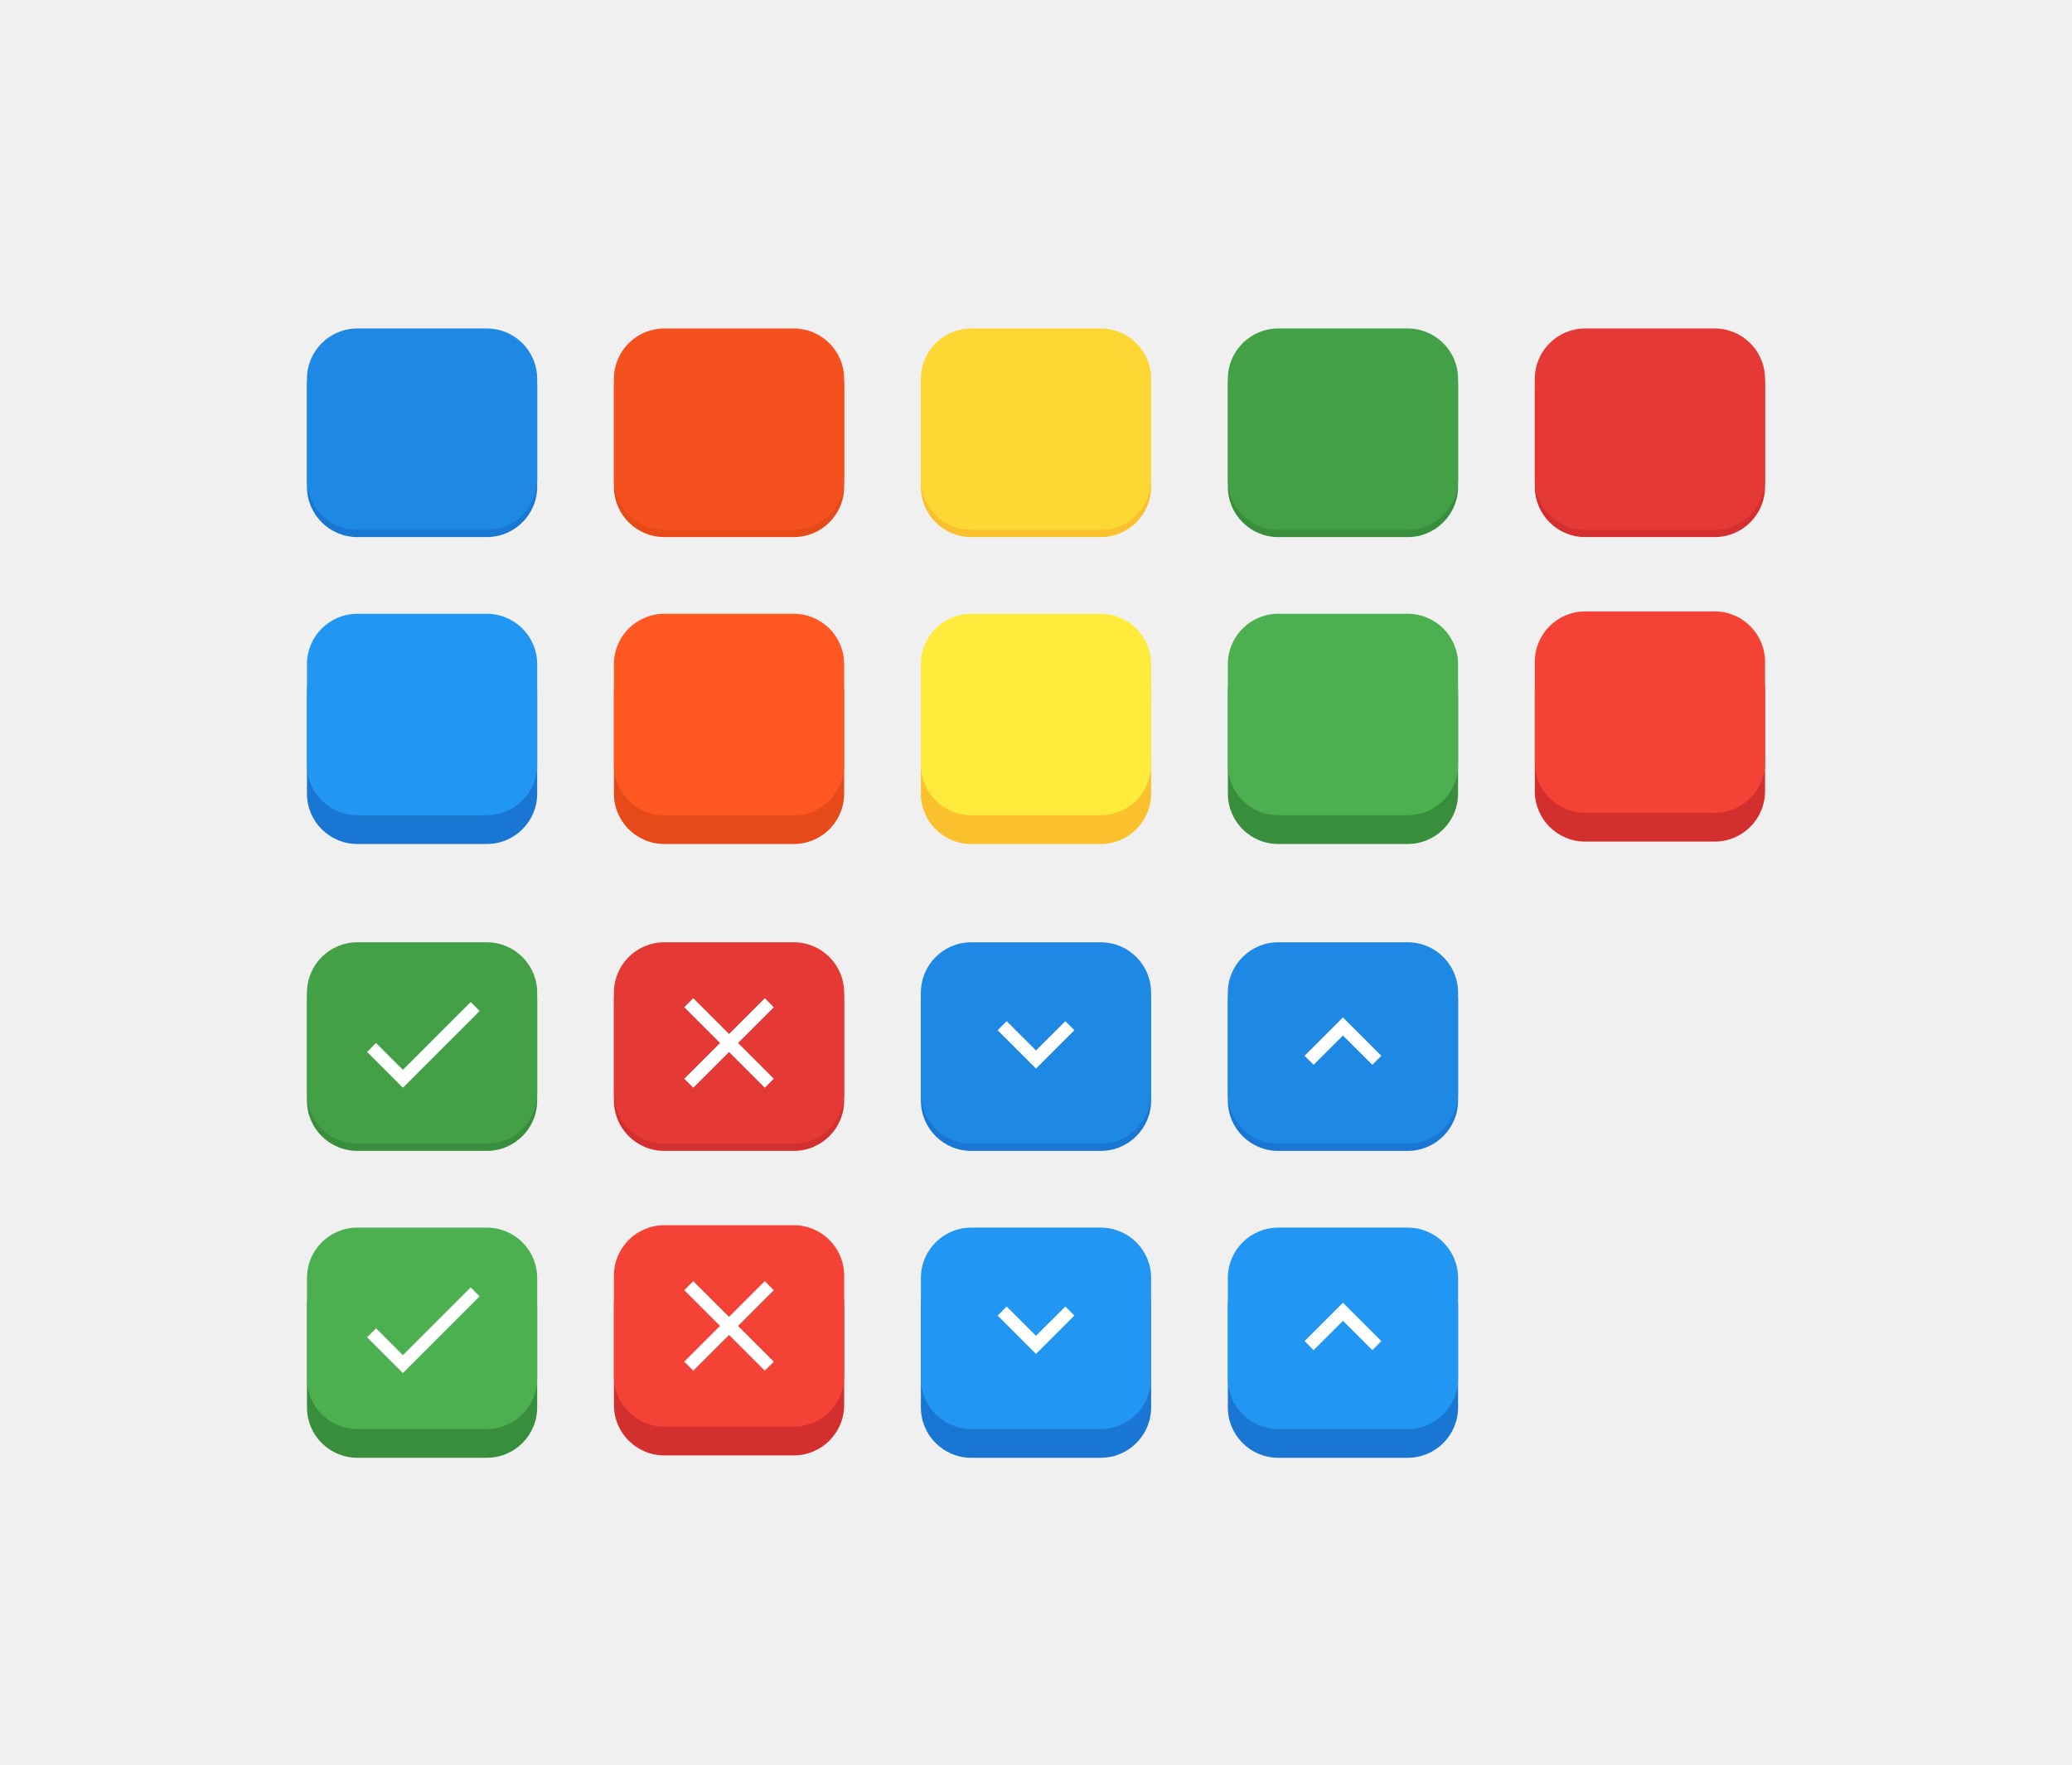
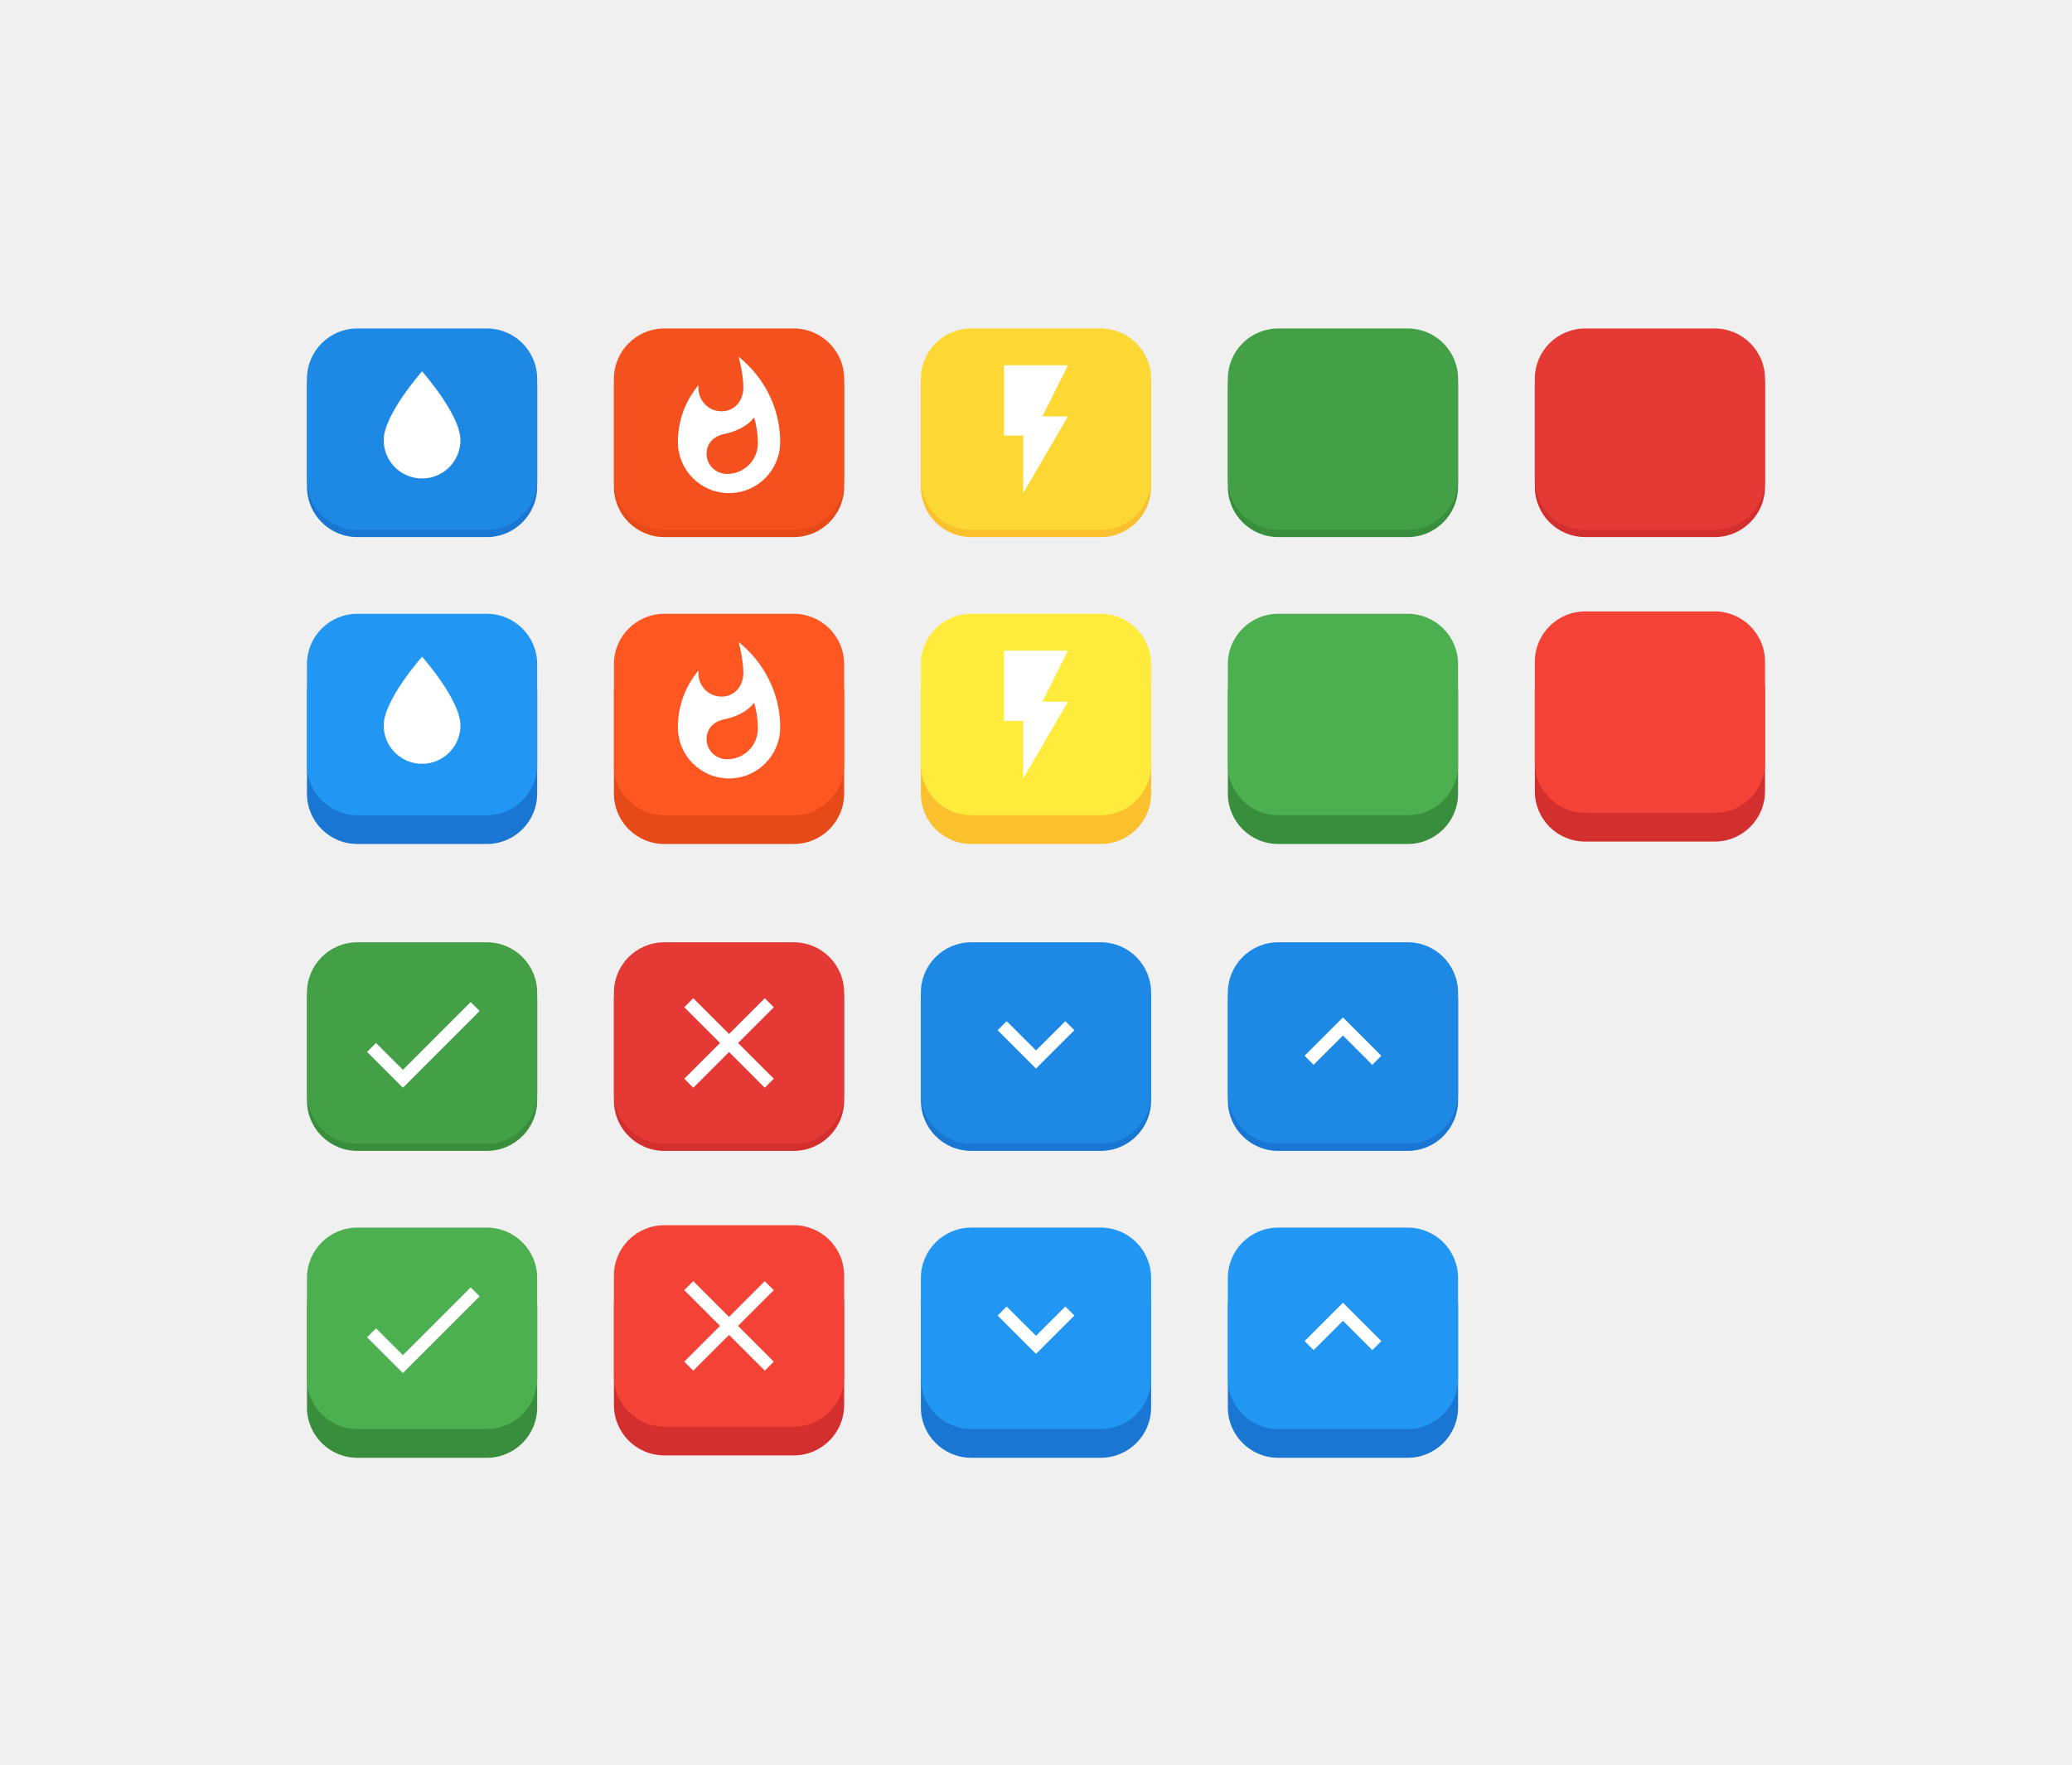
<svg xmlns="http://www.w3.org/2000/svg" width="864" height="736" viewBox="0 0 864 736" version="1.1" id="svg8">
  <defs id="defs2" />
  <g id="layer1" transform="translate(-551.1333,-1112.5)">
-     <g id="g4913" transform="translate(640,-255.9999)">
-       <rect ry="21" y="1636.5" x="39.133" height="84" width="96" id="rect4519" style="opacity:1;fill:#1976d2;fill-opacity:1;stroke:none;stroke-width:7.156;stroke-miterlimit:4;stroke-dasharray:none;stroke-opacity:1" />
-       <rect style="opacity:1;fill:#2196f3;fill-opacity:1;stroke:none;stroke-width:7.156;stroke-miterlimit:4;stroke-dasharray:none;stroke-opacity:1" id="rect4521" width="96" height="84" x="39.133" y="1624.5" ry="21" />
-       <rect ry="0" y="1624.5" x="39.133" height="96" width="96" id="rect4523" style="opacity:1;fill:#1e88e5;fill-opacity:0;stroke:none;stroke-width:7.65;stroke-miterlimit:4;stroke-dasharray:none;stroke-opacity:1" />
-     </g>
-     <g id="g4908" transform="translate(640,-255.9999)">
-       <rect style="opacity:1;fill:#e64a19;fill-opacity:1;stroke:none;stroke-width:7.156;stroke-miterlimit:4;stroke-dasharray:none;stroke-opacity:1" id="rect4525" width="96" height="84" x="167.133" y="1636.5" ry="21" />
-       <rect ry="21" y="1624.5" x="167.133" height="84" width="96" id="rect4527" style="opacity:1;fill:#ff5722;fill-opacity:1;stroke:none;stroke-width:7.156;stroke-miterlimit:4;stroke-dasharray:none;stroke-opacity:1" />
-       <rect style="opacity:1;fill:#1e88e5;fill-opacity:0;stroke:none;stroke-width:7.65;stroke-miterlimit:4;stroke-dasharray:none;stroke-opacity:1" id="rect4529" width="96" height="96" x="167.133" y="1624.5" ry="0" />
-     </g>
-     <g id="g4918" transform="translate(640,-255.9999)">
-       <rect ry="21" y="1636.5" x="295.133" height="84" width="96" id="rect4531" style="opacity:1;fill:#fbc02d;fill-opacity:1;stroke:none;stroke-width:7.156;stroke-miterlimit:4;stroke-dasharray:none;stroke-opacity:1" />
-       <rect style="opacity:1;fill:#ffeb3b;fill-opacity:1;stroke:none;stroke-width:7.156;stroke-miterlimit:4;stroke-dasharray:none;stroke-opacity:1" id="rect4533" width="96" height="84" x="295.133" y="1624.5" ry="21" />
-       <rect ry="0" y="1624.5" x="295.133" height="96" width="96" id="rect4535" style="opacity:1;fill:#1e88e5;fill-opacity:0;stroke:none;stroke-width:7.65;stroke-miterlimit:4;stroke-dasharray:none;stroke-opacity:1" />
-     </g>
    <g id="g4923" transform="translate(640,-255.9999)">
      <rect style="opacity:1;fill:#388e3c;fill-opacity:1;stroke:none;stroke-width:7.156;stroke-miterlimit:4;stroke-dasharray:none;stroke-opacity:1" id="rect4537" width="96" height="84" x="423.133" y="1636.5" ry="21" />
      <rect ry="21" y="1624.5" x="423.133" height="84" width="96" id="rect4539" style="opacity:1;fill:#4caf50;fill-opacity:1;stroke:none;stroke-width:7.156;stroke-miterlimit:4;stroke-dasharray:none;stroke-opacity:1" />
      <rect style="opacity:1;fill:#1e88e5;fill-opacity:0;stroke:none;stroke-width:7.65;stroke-miterlimit:4;stroke-dasharray:none;stroke-opacity:1" id="rect4541" width="96" height="96" x="423.133" y="1624.5" ry="0" />
    </g>
    <g id="g4928" transform="translate(640,-255.9999)">
      <rect ry="21" y="1635.5" x="551.133" height="84" width="96" id="rect4543" style="opacity:1;fill:#d32f2f;fill-opacity:1;stroke:none;stroke-width:7.156;stroke-miterlimit:4;stroke-dasharray:none;stroke-opacity:1" />
      <rect style="opacity:1;fill:#f44336;fill-opacity:1;stroke:none;stroke-width:7.156;stroke-miterlimit:4;stroke-dasharray:none;stroke-opacity:1" id="rect4545" width="96" height="84" x="551.133" y="1623.5" ry="21" />
      <rect ry="0" y="1623.5" x="551.133" height="96" width="96" id="rect4547" style="opacity:1;fill:#1e88e5;fill-opacity:0;stroke:none;stroke-width:7.65;stroke-miterlimit:4;stroke-dasharray:none;stroke-opacity:1" />
-     </g>
-     <g id="g4888" transform="translate(640,-127.9999)">
-       <rect style="opacity:1;fill:#1976d2;fill-opacity:1;stroke:none;stroke-width:7.156;stroke-miterlimit:4;stroke-dasharray:none;stroke-opacity:1" id="rect4638-3" width="96" height="84" x="39.133" y="1380.5" ry="21" />
-       <rect ry="21" y="1377.5" x="39.133" height="84" width="96" id="rect4640-6" style="opacity:1;fill:#1e88e5;fill-opacity:1;stroke:none;stroke-width:7.156;stroke-miterlimit:4;stroke-dasharray:none;stroke-opacity:1" />
-       <rect style="opacity:1;fill:#1e88e5;fill-opacity:0;stroke:none;stroke-width:7.65;stroke-miterlimit:4;stroke-dasharray:none;stroke-opacity:1" id="rect4642-7" width="96" height="96" x="39.133" y="1368.5" ry="0" />
-     </g>
-     <g id="g4883" transform="translate(640,-127.9999)">
-       <rect ry="21" y="1380.5" x="167.133" height="84" width="96" id="rect4646-5" style="opacity:1;fill:#e64a19;fill-opacity:1;stroke:none;stroke-width:7.156;stroke-miterlimit:4;stroke-dasharray:none;stroke-opacity:1" />
-       <rect style="opacity:1;fill:#f4511e;fill-opacity:1;stroke:none;stroke-width:7.156;stroke-miterlimit:4;stroke-dasharray:none;stroke-opacity:1" id="rect4648-3" width="96" height="84" x="167.133" y="1377.5" ry="21" />
-       <rect ry="0" y="1368.5" x="167.133" height="96" width="96" id="rect4650-5" style="opacity:1;fill:#1e88e5;fill-opacity:0;stroke:none;stroke-width:7.65;stroke-miterlimit:4;stroke-dasharray:none;stroke-opacity:1" />
-     </g>
-     <g id="g4878" transform="translate(640,-127.9999)">
-       <rect style="opacity:1;fill:#fbc02d;fill-opacity:1;stroke:none;stroke-width:7.156;stroke-miterlimit:4;stroke-dasharray:none;stroke-opacity:1" id="rect4654-6" width="96" height="84" x="295.133" y="1380.5" ry="21" />
-       <rect ry="21" y="1377.5" x="295.133" height="84" width="96" id="rect4656-2" style="opacity:1;fill:#fdd835;fill-opacity:1;stroke:none;stroke-width:7.156;stroke-miterlimit:4;stroke-dasharray:none;stroke-opacity:1" />
-       <rect style="opacity:1;fill:#1e88e5;fill-opacity:0;stroke:none;stroke-width:7.65;stroke-miterlimit:4;stroke-dasharray:none;stroke-opacity:1" id="rect4658-9" width="96" height="96" x="295.133" y="1368.5" ry="0" />
    </g>
    <g id="g4873" transform="translate(640,-127.9999)">
      <rect ry="21" y="1380.5" x="423.133" height="84" width="96" id="rect4662-1" style="opacity:1;fill:#388e3c;fill-opacity:1;stroke:none;stroke-width:7.156;stroke-miterlimit:4;stroke-dasharray:none;stroke-opacity:1" />
      <rect style="opacity:1;fill:#43a047;fill-opacity:1;stroke:none;stroke-width:7.156;stroke-miterlimit:4;stroke-dasharray:none;stroke-opacity:1" id="rect4664-2" width="96" height="84" x="423.133" y="1377.5" ry="21" />
      <rect ry="0" y="1368.5" x="423.133" height="96" width="96" id="rect4666-7" style="opacity:1;fill:#1e88e5;fill-opacity:0;stroke:none;stroke-width:7.65;stroke-miterlimit:4;stroke-dasharray:none;stroke-opacity:1" />
    </g>
    <g id="g4868" transform="translate(640,-127.9999)">
      <rect style="opacity:1;fill:#d32f2f;fill-opacity:1;stroke:none;stroke-width:7.156;stroke-miterlimit:4;stroke-dasharray:none;stroke-opacity:1" id="rect4670-0" width="96" height="84" x="551.133" y="1380.5" ry="21" />
      <rect ry="21" y="1377.5" x="551.133" height="84" width="96" id="rect4672-9" style="opacity:1;fill:#e53935;fill-opacity:1;stroke:none;stroke-width:7.156;stroke-miterlimit:4;stroke-dasharray:none;stroke-opacity:1" />
      <rect style="opacity:1;fill:#1e88e5;fill-opacity:0;stroke:none;stroke-width:7.65;stroke-miterlimit:4;stroke-dasharray:none;stroke-opacity:1" id="rect4674-3" width="96" height="96" x="551.133" y="1368.5" ry="0" />
    </g>
    <g id="g5243">
      <g transform="translate(256)" id="g5064">
        <rect style="opacity:1;fill:#388e3c;fill-opacity:1;stroke:none;stroke-width:7.156;stroke-miterlimit:4;stroke-dasharray:none;stroke-opacity:1" id="rect5058" width="96" height="84" x="423.133" y="1636.5" ry="21" />
        <rect ry="21" y="1624.5" x="423.133" height="84" width="96" id="rect5060" style="opacity:1;fill:#4caf50;fill-opacity:1;stroke:none;stroke-width:7.156;stroke-miterlimit:4;stroke-dasharray:none;stroke-opacity:1" />
        <rect style="opacity:1;fill:#1e88e5;fill-opacity:0;stroke:none;stroke-width:7.65;stroke-miterlimit:4;stroke-dasharray:none;stroke-opacity:1" id="rect5062" width="96" height="96" x="423.133" y="1624.5" ry="0" />
      </g>
      <g transform="matrix(2.666667,0,0,2.666667,695.1334,1634.5)" id="g4944" style="fill:#000000">
        <path style="fill:none" d="M 0,0 H 24 V 24 H 0 Z" id="path4930" />
        <path style="fill:#ffffff;fill-opacity:1" d="M 9,16.2 4.8,12 3.4,13.4 9,19 21,7 19.6,5.6 Z" id="path4932" />
      </g>
    </g>
    <g id="g5270">
      <g transform="translate(256)" id="g5072">
        <rect ry="21" y="1635.5" x="551.133" height="84" width="96" id="rect5066" style="opacity:1;fill:#d32f2f;fill-opacity:1;stroke:none;stroke-width:7.156;stroke-miterlimit:4;stroke-dasharray:none;stroke-opacity:1" />
        <rect style="opacity:1;fill:#f44336;fill-opacity:1;stroke:none;stroke-width:7.156;stroke-miterlimit:4;stroke-dasharray:none;stroke-opacity:1" id="rect5068" width="96" height="84" x="551.133" y="1623.5" ry="21" />
        <rect ry="0" y="1623.5" x="551.133" height="96" width="96" id="rect5070" style="opacity:1;fill:#1e88e5;fill-opacity:0;stroke:none;stroke-width:7.65;stroke-miterlimit:4;stroke-dasharray:none;stroke-opacity:1" />
      </g>
      <g transform="matrix(2.666667,0,0,2.666667,823.1334,1633.5)" id="g4960" style="fill:#000000">
        <path style="fill:#ffffff;fill-opacity:1" d="M 19,6.41 17.59,5 12,10.59 6.41,5 5,6.41 10.59,12 5,17.59 6.41,19 12,13.41 17.59,19 19,17.59 13.41,12 Z" id="path4946" />
        <path style="fill:none" d="M 0,0 H 24 V 24 H 0 Z" id="path4948" />
      </g>
    </g>
    <g id="g5252">
      <g id="g5080" transform="translate(256,128)">
        <rect ry="21" y="1380.5" x="423.133" height="84" width="96" id="rect5074" style="opacity:1;fill:#388e3c;fill-opacity:1;stroke:none;stroke-width:7.156;stroke-miterlimit:4;stroke-dasharray:none;stroke-opacity:1" />
        <rect style="opacity:1;fill:#43a047;fill-opacity:1;stroke:none;stroke-width:7.156;stroke-miterlimit:4;stroke-dasharray:none;stroke-opacity:1" id="rect5076" width="96" height="84" x="423.133" y="1377.5" ry="21" />
        <rect ry="0" y="1368.5" x="423.133" height="96" width="96" id="rect5078" style="opacity:1;fill:#1e88e5;fill-opacity:0;stroke:none;stroke-width:7.65;stroke-miterlimit:4;stroke-dasharray:none;stroke-opacity:1" />
      </g>
      <g style="fill:#000000" id="g5106" transform="matrix(2.666667,0,0,2.666667,695.1334,1515.5)">
        <path id="path5102" d="M 0,0 H 24 V 24 H 0 Z" style="fill:none" />
        <path id="path5104" d="M 9,16.2 4.8,12 3.4,13.4 9,19 21,7 19.6,5.6 Z" style="fill:#ffffff;fill-opacity:1" />
      </g>
    </g>
    <g id="g5261">
      <g id="g5088" transform="translate(256,128)">
        <rect style="opacity:1;fill:#d32f2f;fill-opacity:1;stroke:none;stroke-width:7.156;stroke-miterlimit:4;stroke-dasharray:none;stroke-opacity:1" id="rect5082" width="96" height="84" x="551.133" y="1380.5" ry="21" />
        <rect ry="21" y="1377.5" x="551.133" height="84" width="96" id="rect5084" style="opacity:1;fill:#e53935;fill-opacity:1;stroke:none;stroke-width:7.156;stroke-miterlimit:4;stroke-dasharray:none;stroke-opacity:1" />
        <rect style="opacity:1;fill:#1e88e5;fill-opacity:0;stroke:none;stroke-width:7.65;stroke-miterlimit:4;stroke-dasharray:none;stroke-opacity:1" id="rect5086" width="96" height="96" x="551.133" y="1368.5" ry="0" />
      </g>
      <g style="fill:#000000" id="g5118" transform="matrix(2.666667,0,0,2.666667,823.1334,1515.5)">
        <path id="path5114" d="M 19,6.41 17.59,5 12,10.59 6.41,5 5,6.41 10.59,12 5,17.59 6.41,19 12,13.41 17.59,19 19,17.59 13.41,12 Z" style="fill:#ffffff;fill-opacity:1" />
        <path id="path5116" d="M 0,0 H 24 V 24 H 0 Z" style="fill:none" />
      </g>
    </g>
    <g id="g5306">
      <g id="g5142" transform="translate(1024)">
        <rect style="opacity:1;fill:#1976d2;fill-opacity:1;stroke:none;stroke-width:7.156;stroke-miterlimit:4;stroke-dasharray:none;stroke-opacity:1" id="rect5136" width="96" height="84" x="39.133" y="1636.5" ry="21" />
        <rect ry="21" y="1624.5" x="39.133" height="84" width="96" id="rect5138" style="opacity:1;fill:#2196f3;fill-opacity:1;stroke:none;stroke-width:7.156;stroke-miterlimit:4;stroke-dasharray:none;stroke-opacity:1" />
        <rect style="opacity:1;fill:#1e88e5;fill-opacity:0;stroke:none;stroke-width:7.65;stroke-miterlimit:4;stroke-dasharray:none;stroke-opacity:1" id="rect5140" width="96" height="96" x="39.133" y="1624.5" ry="0" />
      </g>
      <g transform="matrix(2.666667,0,0,2.666667,1079.133,1634.5)" id="g5008" style="fill:#000000">
        <path style="fill:#ffffff;fill-opacity:1" d="M 7.41,15.41 12,10.83 16.59,15.41 18,14 12,8 6,14 Z" id="path4994" />
        <path style="fill:none" d="M 0,0 H 24 V 24 H 0 Z" id="path4996" />
      </g>
    </g>
    <g id="g5279">
      <g transform="translate(896)" id="g5126">
        <rect ry="21" y="1636.5" x="39.133" height="84" width="96" id="rect5120" style="opacity:1;fill:#1976d2;fill-opacity:1;stroke:none;stroke-width:7.156;stroke-miterlimit:4;stroke-dasharray:none;stroke-opacity:1" />
        <rect style="opacity:1;fill:#2196f3;fill-opacity:1;stroke:none;stroke-width:7.156;stroke-miterlimit:4;stroke-dasharray:none;stroke-opacity:1" id="rect5122" width="96" height="84" x="39.133" y="1624.5" ry="21" />
        <rect ry="0" y="1624.5" x="39.133" height="96" width="96" id="rect5124" style="opacity:1;fill:#1e88e5;fill-opacity:0;stroke:none;stroke-width:7.65;stroke-miterlimit:4;stroke-dasharray:none;stroke-opacity:1" />
      </g>
      <g transform="matrix(2.666667,0,0,2.666667,951.1333,1636.5)" id="g5024" style="fill:#000000">
        <path style="fill:#ffffff;fill-opacity:1" d="M 7.41,7.84 12,12.42 16.59,7.84 18,9.25 l -6,6 -6,-6 z" id="path5010" />
        <path style="fill:none" d="m 0,-0.75 h 24 v 24 H 0 Z" id="path5012" />
      </g>
    </g>
    <g id="g5288">
      <g id="g5134" transform="translate(896,128)">
        <rect style="opacity:1;fill:#1976d2;fill-opacity:1;stroke:none;stroke-width:7.156;stroke-miterlimit:4;stroke-dasharray:none;stroke-opacity:1" id="rect5128" width="96" height="84" x="39.133" y="1380.5" ry="21" />
        <rect ry="21" y="1377.5" x="39.133" height="84" width="96" id="rect5130" style="opacity:1;fill:#1e88e5;fill-opacity:1;stroke:none;stroke-width:7.156;stroke-miterlimit:4;stroke-dasharray:none;stroke-opacity:1" />
        <rect style="opacity:1;fill:#1e88e5;fill-opacity:0;stroke:none;stroke-width:7.65;stroke-miterlimit:4;stroke-dasharray:none;stroke-opacity:1" id="rect5132" width="96" height="96" x="39.133" y="1368.5" ry="0" />
      </g>
      <g style="fill:#000000" id="g5220" transform="matrix(2.666667,0,0,2.666667,951.1333,1517.5)">
        <path style="fill:#ffffff;fill-opacity:1" id="path5216" d="M 7.41,7.84 12,12.42 16.59,7.84 18,9.25 l -6,6 -6,-6 z" />
        <path id="path5218" d="m 0,-0.75 h 24 v 24 H 0 Z" style="fill:none" />
      </g>
    </g>
    <g id="g5297">
      <g transform="translate(1024,128)" id="g5150">
        <rect ry="21" y="1380.5" x="39.133" height="84" width="96" id="rect5144" style="opacity:1;fill:#1976d2;fill-opacity:1;stroke:none;stroke-width:7.156;stroke-miterlimit:4;stroke-dasharray:none;stroke-opacity:1" />
        <rect style="opacity:1;fill:#1e88e5;fill-opacity:1;stroke:none;stroke-width:7.156;stroke-miterlimit:4;stroke-dasharray:none;stroke-opacity:1" id="rect5146" width="96" height="84" x="39.133" y="1377.5" ry="21" />
        <rect ry="0" y="1368.5" x="39.133" height="96" width="96" id="rect5148" style="opacity:1;fill:#1e88e5;fill-opacity:0;stroke:none;stroke-width:7.65;stroke-miterlimit:4;stroke-dasharray:none;stroke-opacity:1" />
      </g>
      <g style="fill:#000000" id="g5234" transform="matrix(2.666667,0,0,2.666667,1079.133,1515.5)">
        <path style="fill:#ffffff;fill-opacity:1" id="path5230" d="M 7.41,15.41 12,10.83 16.59,15.41 18,14 12,8 6,14 Z" />
        <path id="path5232" d="M 0,0 H 24 V 24 H 0 Z" style="fill:none" />
      </g>
    </g>
+     <g id="g4717">
+       <g transform="translate(640,-255.9999)" id="g4918">
+         <rect style="opacity:1;fill:#fbc02d;fill-opacity:1;stroke:none;stroke-width:7.156;stroke-miterlimit:4;stroke-dasharray:none;stroke-opacity:1" id="rect4531" width="96" height="84" x="295.133" y="1636.5" ry="21" />
+         <rect ry="21" y="1624.5" x="295.133" height="84" width="96" id="rect4533" style="opacity:1;fill:#ffeb3b;fill-opacity:1;stroke:none;stroke-width:7.156;stroke-miterlimit:4;stroke-dasharray:none;stroke-opacity:1" />
+         <rect style="opacity:1;fill:#1e88e5;fill-opacity:0;stroke:none;stroke-width:7.65;stroke-miterlimit:4;stroke-dasharray:none;stroke-opacity:1" id="rect4535" width="96" height="96" x="295.133" y="1624.5" ry="0" />
+       </g>
+       <g transform="matrix(2.666667,0,0,2.666667,951.1333,1378.5)" id="g4634" style="fill:#000000">
+         <path style="fill:none" d="M 0,0 H 24 V 24 H 0 Z" id="path4620" />
+         <path style="fill:#ffffff;fill-opacity:1" d="m 7,2 v 11 h 3 v 9 l 7,-12 h -4 l 4,-8 z" id="path4622" />
+       </g>
+     </g>
+     <g id="g4744">
+       <g transform="translate(640,-255.9999)" id="g4908">
+         <rect ry="21" y="1636.5" x="167.133" height="84" width="96" id="rect4525" style="opacity:1;fill:#e64a19;fill-opacity:1;stroke:none;stroke-width:7.156;stroke-miterlimit:4;stroke-dasharray:none;stroke-opacity:1" />
+         <rect style="opacity:1;fill:#ff5722;fill-opacity:1;stroke:none;stroke-width:7.156;stroke-miterlimit:4;stroke-dasharray:none;stroke-opacity:1" id="rect4527" width="96" height="84" x="167.133" y="1624.5" ry="21" />
+         <rect ry="0" y="1624.5" x="167.133" height="96" width="96" id="rect4529" style="opacity:1;fill:#1e88e5;fill-opacity:0;stroke:none;stroke-width:7.65;stroke-miterlimit:4;stroke-dasharray:none;stroke-opacity:1" />
+       </g>
+       <g transform="matrix(2.666667,0,0,2.666667,823.1333,1378.5)" id="g4650" style="fill:#000000">
+         <path style="fill:#ffffff;fill-opacity:1" d="m 13.5,0.67 c 0,0 0.74,2.65 0.74,4.8 0,2.06 -1.35,3.73 -3.41,3.73 C 8.76,9.2 7.2,7.53 7.2,5.47 L 7.23,5.11 C 5.21,7.51 4,10.62 4,14 c 0,4.42 3.58,8 8,8 4.42,0 8,-3.58 8,-8 C 20,8.61 17.41,3.8 13.5,0.67 Z M 11.71,19 c -1.78,0 -3.22,-1.4 -3.22,-3.14 0,-1.62 1.05,-2.76 2.81,-3.12 1.77,-0.36 3.6,-1.21 4.62,-2.58 0.39,1.29 0.59,2.65 0.59,4.04 0,2.65 -2.15,4.8 -4.8,4.8 z" id="path4636" />
+         <path style="fill:none" d="M 0,0 H 24 V 24 H 0 Z" id="path4638" />
+       </g>
+     </g>
+     <g id="g4753">
+       <g transform="translate(640,-255.9999)" id="g4913">
+         <rect style="opacity:1;fill:#1976d2;fill-opacity:1;stroke:none;stroke-width:7.156;stroke-miterlimit:4;stroke-dasharray:none;stroke-opacity:1" id="rect4519" width="96" height="84" x="39.133" y="1636.5" ry="21" />
+         <rect ry="21" y="1624.5" x="39.133" height="84" width="96" id="rect4521" style="opacity:1;fill:#2196f3;fill-opacity:1;stroke:none;stroke-width:7.156;stroke-miterlimit:4;stroke-dasharray:none;stroke-opacity:1" />
+         <rect style="opacity:1;fill:#1e88e5;fill-opacity:0;stroke:none;stroke-width:7.65;stroke-miterlimit:4;stroke-dasharray:none;stroke-opacity:1" id="rect4523" width="96" height="96" x="39.133" y="1624.5" ry="0" />
+       </g>
+       <g transform="matrix(2.666667,0,0,2.666667,-2513.995,-2860.167)" id="g4662">
+         <path style="fill:#ffffff;fill-opacity:1" id="path4609" d="m 1215.423,1609.21 a 6,6 0 0 1 -6,-6 c 0,-4 6,-10.75 6,-10.75 0,0 6,6.75 6,10.75 a 6,6 0 0 1 -6,6 z" />
+         <path id="path4654" d="m 1203.423,1589.5 h 24 v 24 h -24 z" style="fill:none" />
+       </g>
+     </g>
+     <g id="g4762">
+       <g transform="translate(640,-127.9999)" id="g4888">
+         <rect ry="21" y="1380.5" x="39.133" height="84" width="96" id="rect4638-3" style="opacity:1;fill:#1976d2;fill-opacity:1;stroke:none;stroke-width:7.156;stroke-miterlimit:4;stroke-dasharray:none;stroke-opacity:1" />
+         <rect style="opacity:1;fill:#1e88e5;fill-opacity:1;stroke:none;stroke-width:7.156;stroke-miterlimit:4;stroke-dasharray:none;stroke-opacity:1" id="rect4640-6" width="96" height="84" x="39.133" y="1377.5" ry="21" />
+         <rect ry="0" y="1368.5" x="39.133" height="96" width="96" id="rect4642-7" style="opacity:1;fill:#1e88e5;fill-opacity:0;stroke:none;stroke-width:7.65;stroke-miterlimit:4;stroke-dasharray:none;stroke-opacity:1" />
+       </g>
+       <g id="g4696" transform="matrix(2.666667,0,0,2.666667,-2513.995,-2979.167)">
+         <path d="m 1215.423,1609.21 a 6,6 0 0 1 -6,-6 c 0,-4 6,-10.75 6,-10.75 0,0 6,6.75 6,10.75 a 6,6 0 0 1 -6,6 z" id="path4692" style="fill:#ffffff;fill-opacity:1" />
+         <path style="fill:none" d="m 1203.423,1589.5 h 24 v 24 h -24 z" id="path4694" />
+       </g>
+     </g>
+     <g id="g4735">
+       <g transform="translate(640,-127.9999)" id="g4883">
+         <rect style="opacity:1;fill:#e64a19;fill-opacity:1;stroke:none;stroke-width:7.156;stroke-miterlimit:4;stroke-dasharray:none;stroke-opacity:1" id="rect4646-5" width="96" height="84" x="167.133" y="1380.5" ry="21" />
+         <rect ry="21" y="1377.5" x="167.133" height="84" width="96" id="rect4648-3" style="opacity:1;fill:#f4511e;fill-opacity:1;stroke:none;stroke-width:7.156;stroke-miterlimit:4;stroke-dasharray:none;stroke-opacity:1" />
+         <rect style="opacity:1;fill:#1e88e5;fill-opacity:0;stroke:none;stroke-width:7.65;stroke-miterlimit:4;stroke-dasharray:none;stroke-opacity:1" id="rect4650-5" width="96" height="96" x="167.133" y="1368.5" ry="0" />
+       </g>
+       <g style="fill:#000000" id="g4702" transform="matrix(2.666667,0,0,2.666667,823.1333,1259.5)">
+         <path id="path4698" d="m 13.5,0.67 c 0,0 0.74,2.65 0.74,4.8 0,2.06 -1.35,3.73 -3.41,3.73 C 8.76,9.2 7.2,7.53 7.2,5.47 L 7.23,5.11 C 5.21,7.51 4,10.62 4,14 c 0,4.42 3.58,8 8,8 4.42,0 8,-3.58 8,-8 C 20,8.61 17.41,3.8 13.5,0.67 Z M 11.71,19 c -1.78,0 -3.22,-1.4 -3.22,-3.14 0,-1.62 1.05,-2.76 2.81,-3.12 1.77,-0.36 3.6,-1.21 4.62,-2.58 0.39,1.29 0.59,2.65 0.59,4.04 0,2.65 -2.15,4.8 -4.8,4.8 z" style="fill:#ffffff;fill-opacity:1" />
+         <path id="path4700" d="M 0,0 H 24 V 24 H 0 Z" style="fill:none" />
+       </g>
+     </g>
+     <g id="g4726">
+       <g transform="translate(640,-127.9999)" id="g4878">
+         <rect ry="21" y="1380.5" x="295.133" height="84" width="96" id="rect4654-6" style="opacity:1;fill:#fbc02d;fill-opacity:1;stroke:none;stroke-width:7.156;stroke-miterlimit:4;stroke-dasharray:none;stroke-opacity:1" />
+         <rect style="opacity:1;fill:#fdd835;fill-opacity:1;stroke:none;stroke-width:7.156;stroke-miterlimit:4;stroke-dasharray:none;stroke-opacity:1" id="rect4656-2" width="96" height="84" x="295.133" y="1377.5" ry="21" />
+         <rect ry="0" y="1368.5" x="295.133" height="96" width="96" id="rect4658-9" style="opacity:1;fill:#1e88e5;fill-opacity:0;stroke:none;stroke-width:7.65;stroke-miterlimit:4;stroke-dasharray:none;stroke-opacity:1" />
+       </g>
+       <g style="fill:#000000" id="g4708" transform="matrix(2.666667,0,0,2.666667,951.1333,1259.5)">
+         <path id="path4704" d="M 0,0 H 24 V 24 H 0 Z" style="fill:none" />
+         <path id="path4706" d="m 7,2 v 11 h 3 v 9 l 7,-12 h -4 l 4,-8 z" style="fill:#ffffff;fill-opacity:1" />
+       </g>
+     </g>
  </g>
</svg>
